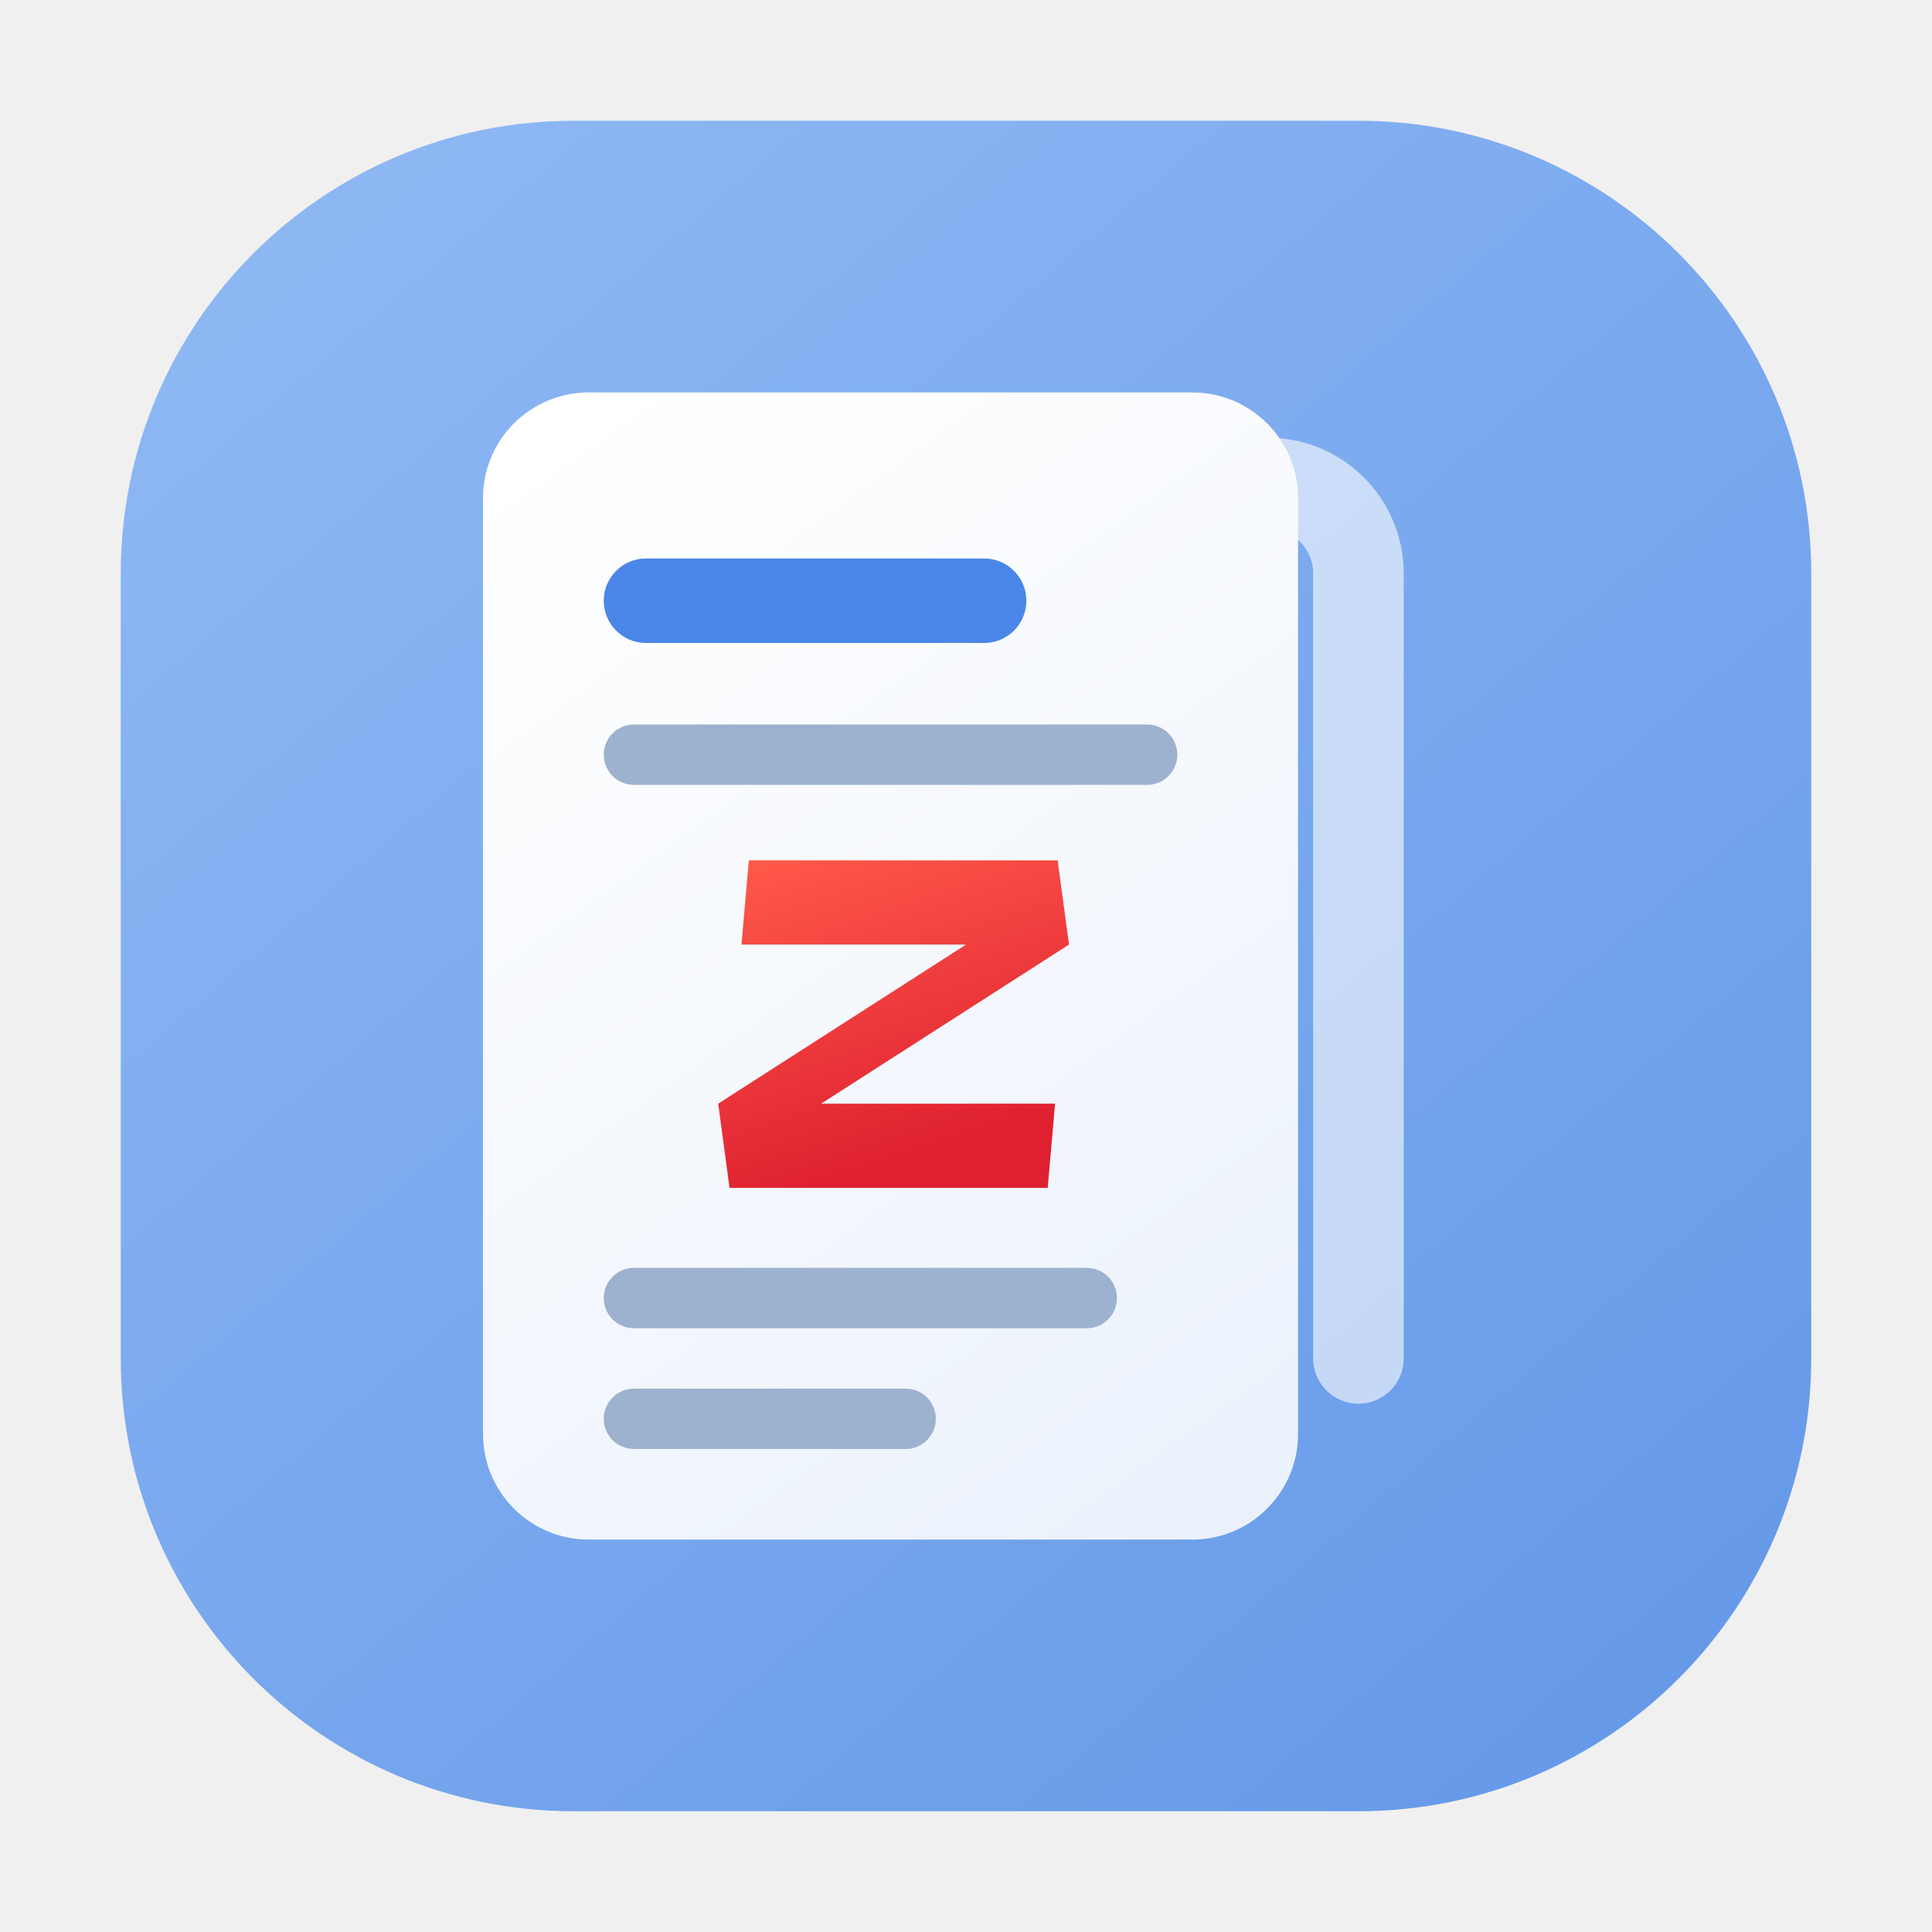
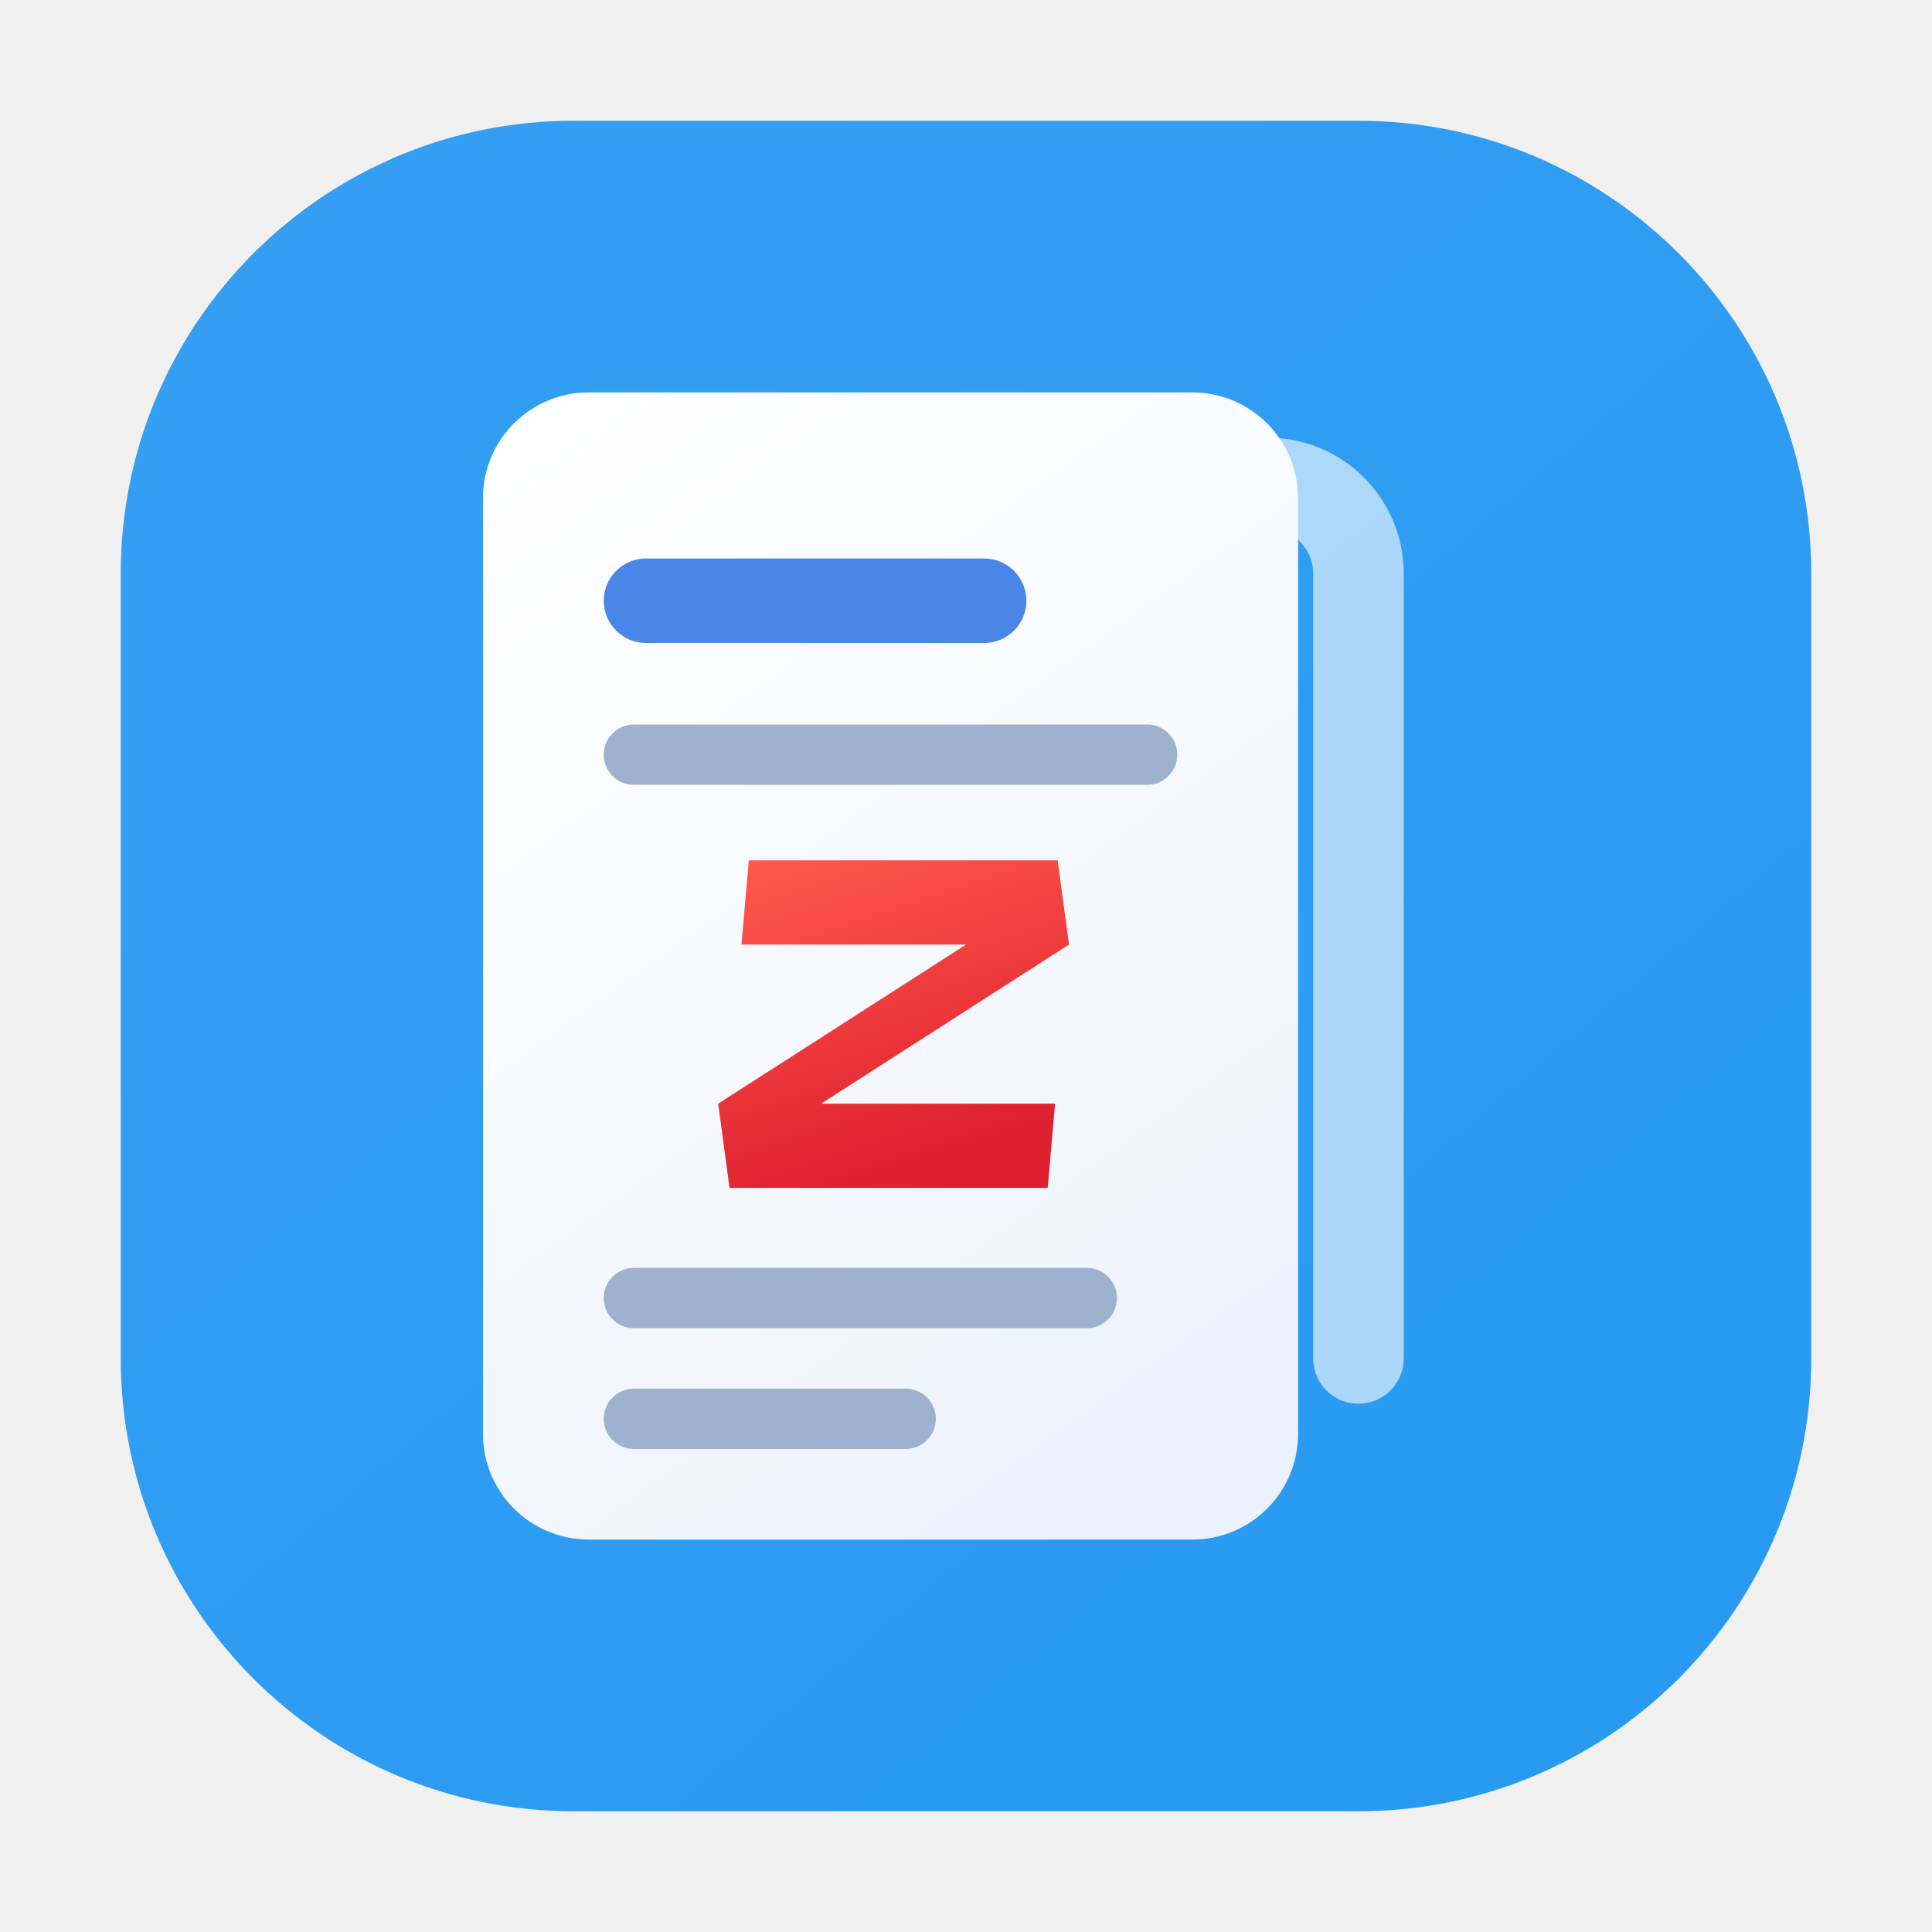
<svg xmlns="http://www.w3.org/2000/svg" viewBox="0 0 64 64" width="64" height="64" role="img" aria-label="Zotero Library for DSH">
  <defs>
    <linearGradient id="zp-bg" x1="8" y1="4" x2="56" y2="60" gradientUnits="userSpaceOnUse">
-       <stop offset="0" stop-color="#8fb9f4" />
-       <stop offset="1" stop-color="#6498e8" />
+       <stop offset="0" stop-color="#359ff2" />
+       <stop offset="1" stop-color="#279af2" />
    </linearGradient>
    <linearGradient id="zp-paper" x1="18" y1="14" x2="44" y2="50" gradientUnits="userSpaceOnUse">
      <stop offset="0" stop-color="#ffffff" />
      <stop offset="1" stop-color="#eaf1fb" />
    </linearGradient>
    <linearGradient id="zp-z" x1="0" y1="0" x2="0.35" y2="1">
      <stop offset="0" stop-color="#ff5a4b" />
      <stop offset="1" stop-color="#df2030" />
    </linearGradient>
  </defs>
  <rect x="4" y="4" width="56" height="56" rx="15" fill="url(#zp-bg)" />
  <path d="M25 16h17a3 3 0 0 1 3 3v26" fill="none" stroke="#ffffff" stroke-opacity=".6" stroke-width="3" stroke-linecap="round" />
  <rect x="16" y="13" width="27" height="38" rx="3.5" fill="url(#zp-paper)" />
  <rect x="20" y="18.5" width="14" height="2.8" rx="1.4" fill="#4a86e8" />
  <rect x="20" y="24" width="19" height="2" rx="1" fill="#9db2ce" />
  <g transform="translate(24 28.5) scale(0.62) translate(0.8 0) skewX(-5)">
    <path d="M0.5 0H17L18 4.5L5.5 13H18V17.5H1L0 13L12.5 4.5H0.5Z" fill="url(#zp-z)" />
  </g>
  <g fill="#9db2ce">
    <rect x="20" y="42" width="17" height="2" rx="1" />
    <rect x="20" y="46" width="11" height="2" rx="1" />
  </g>
</svg>
